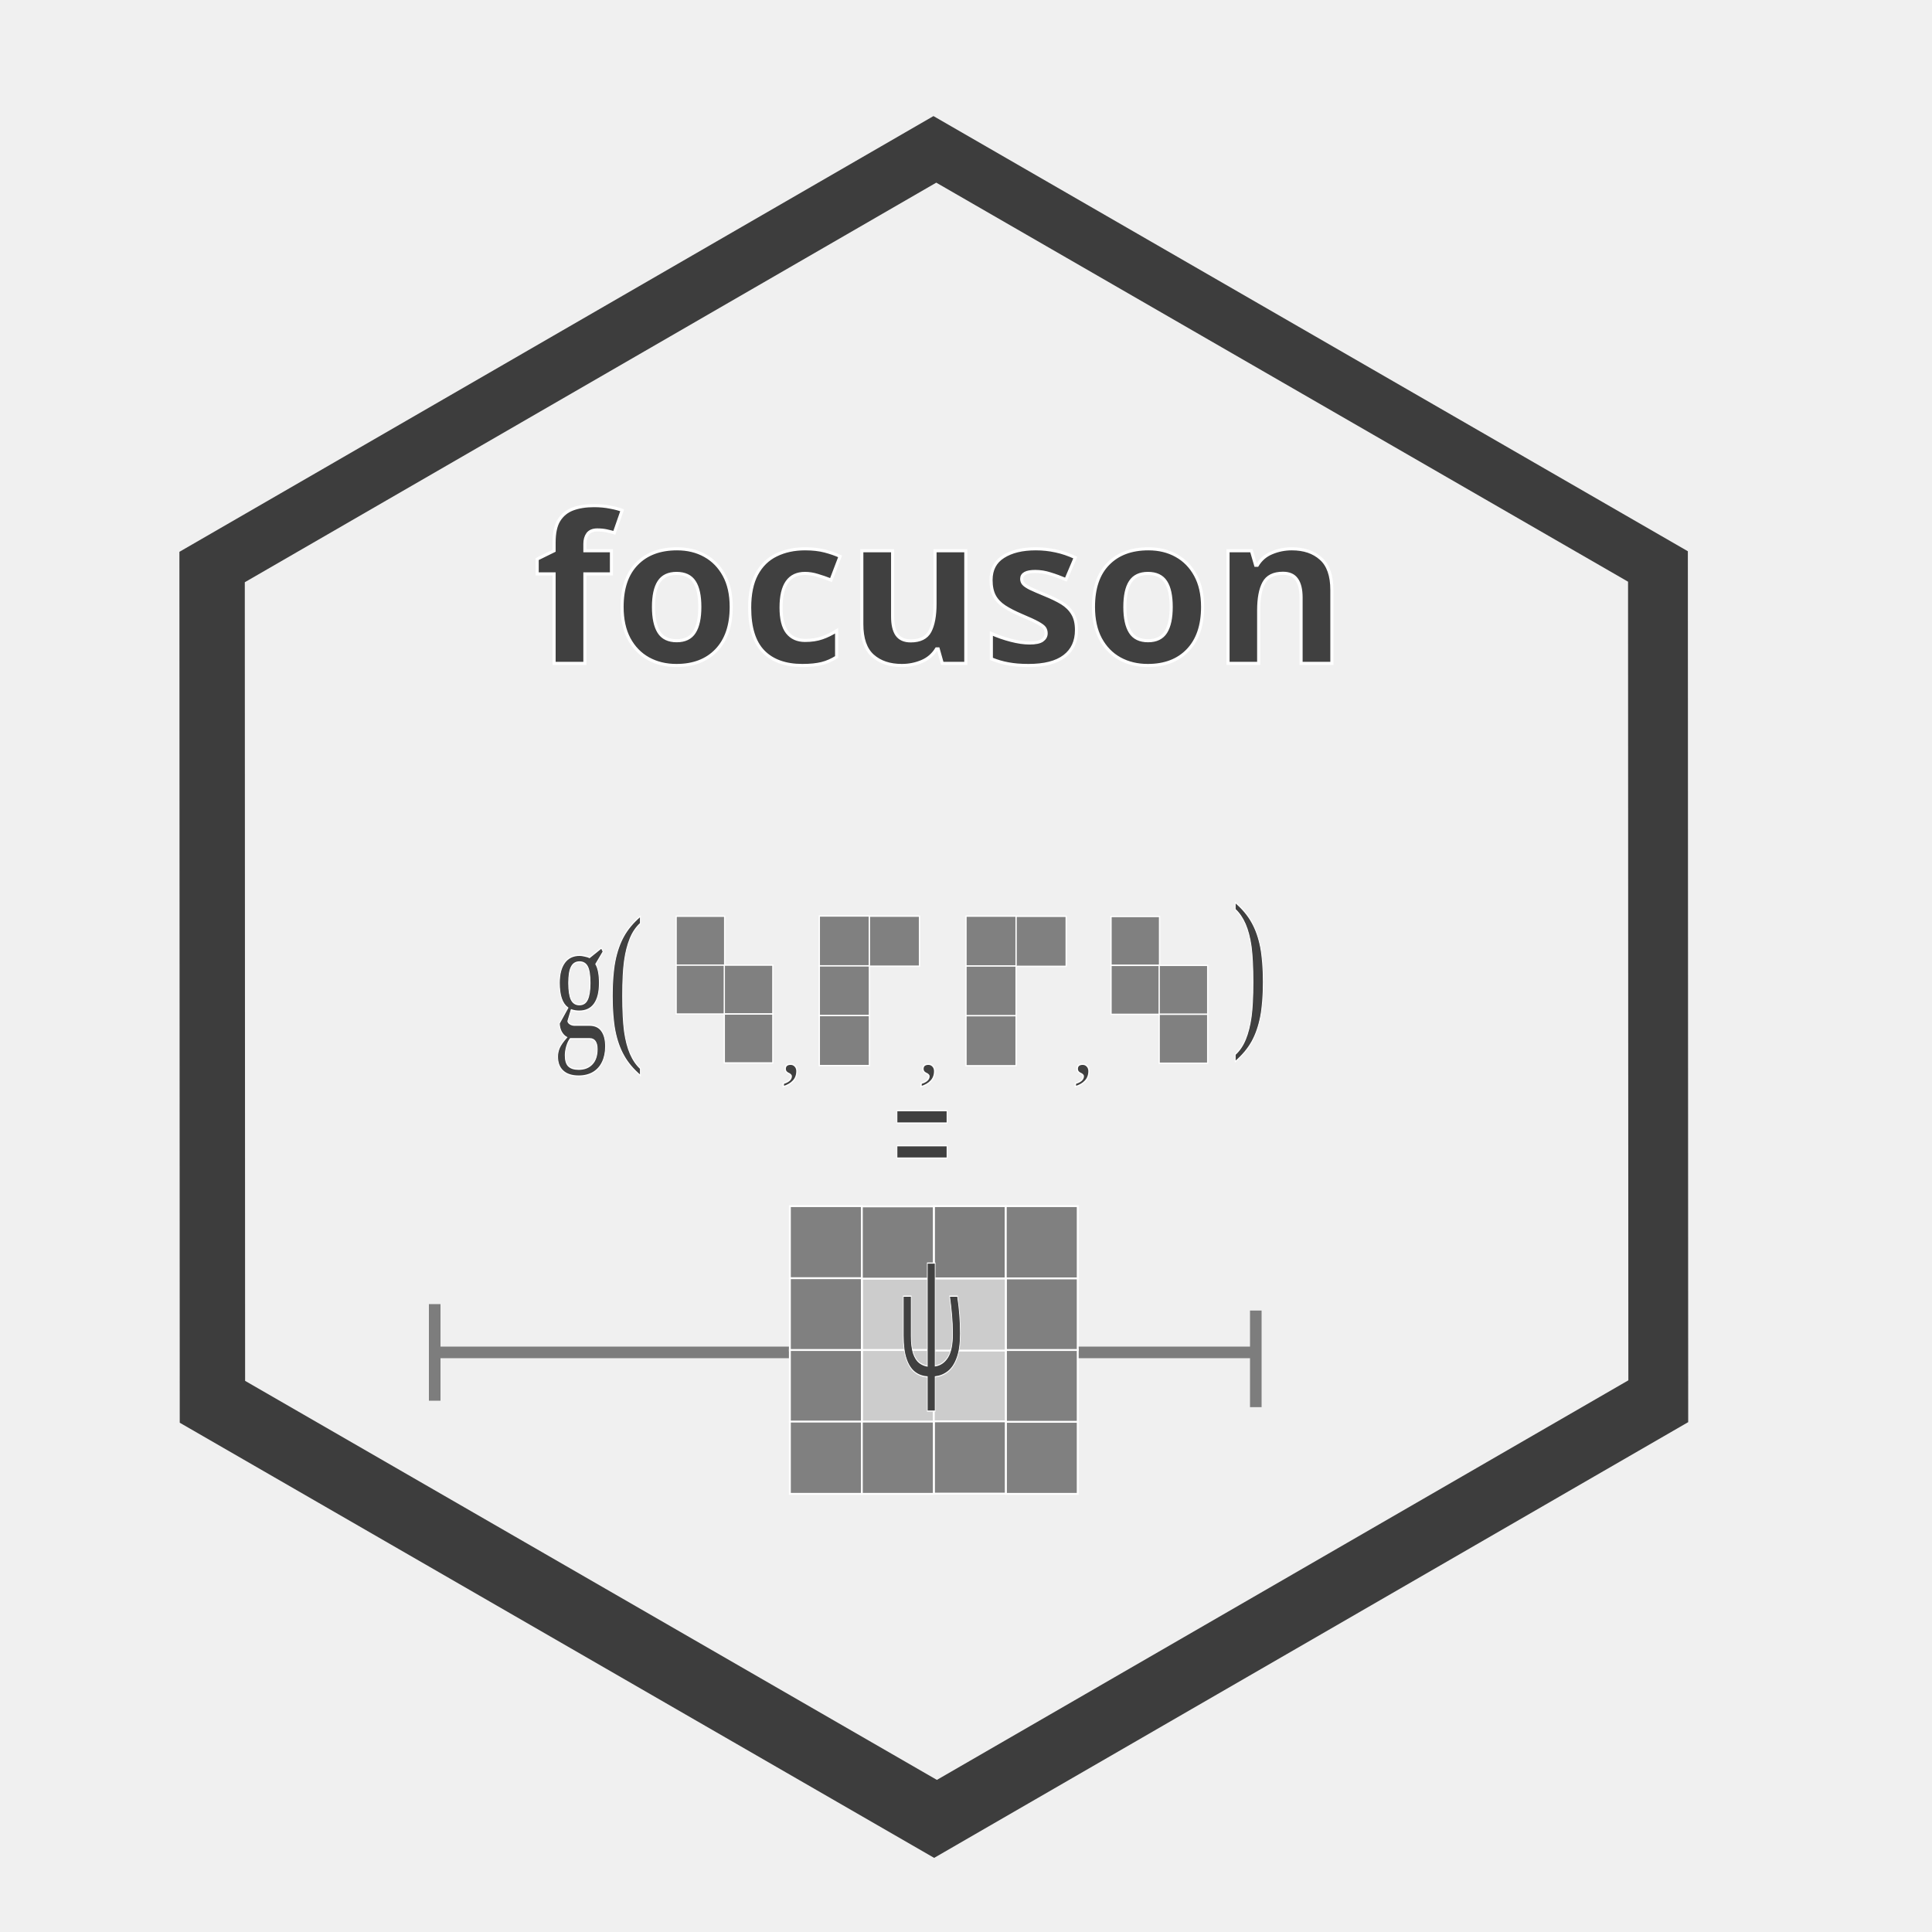
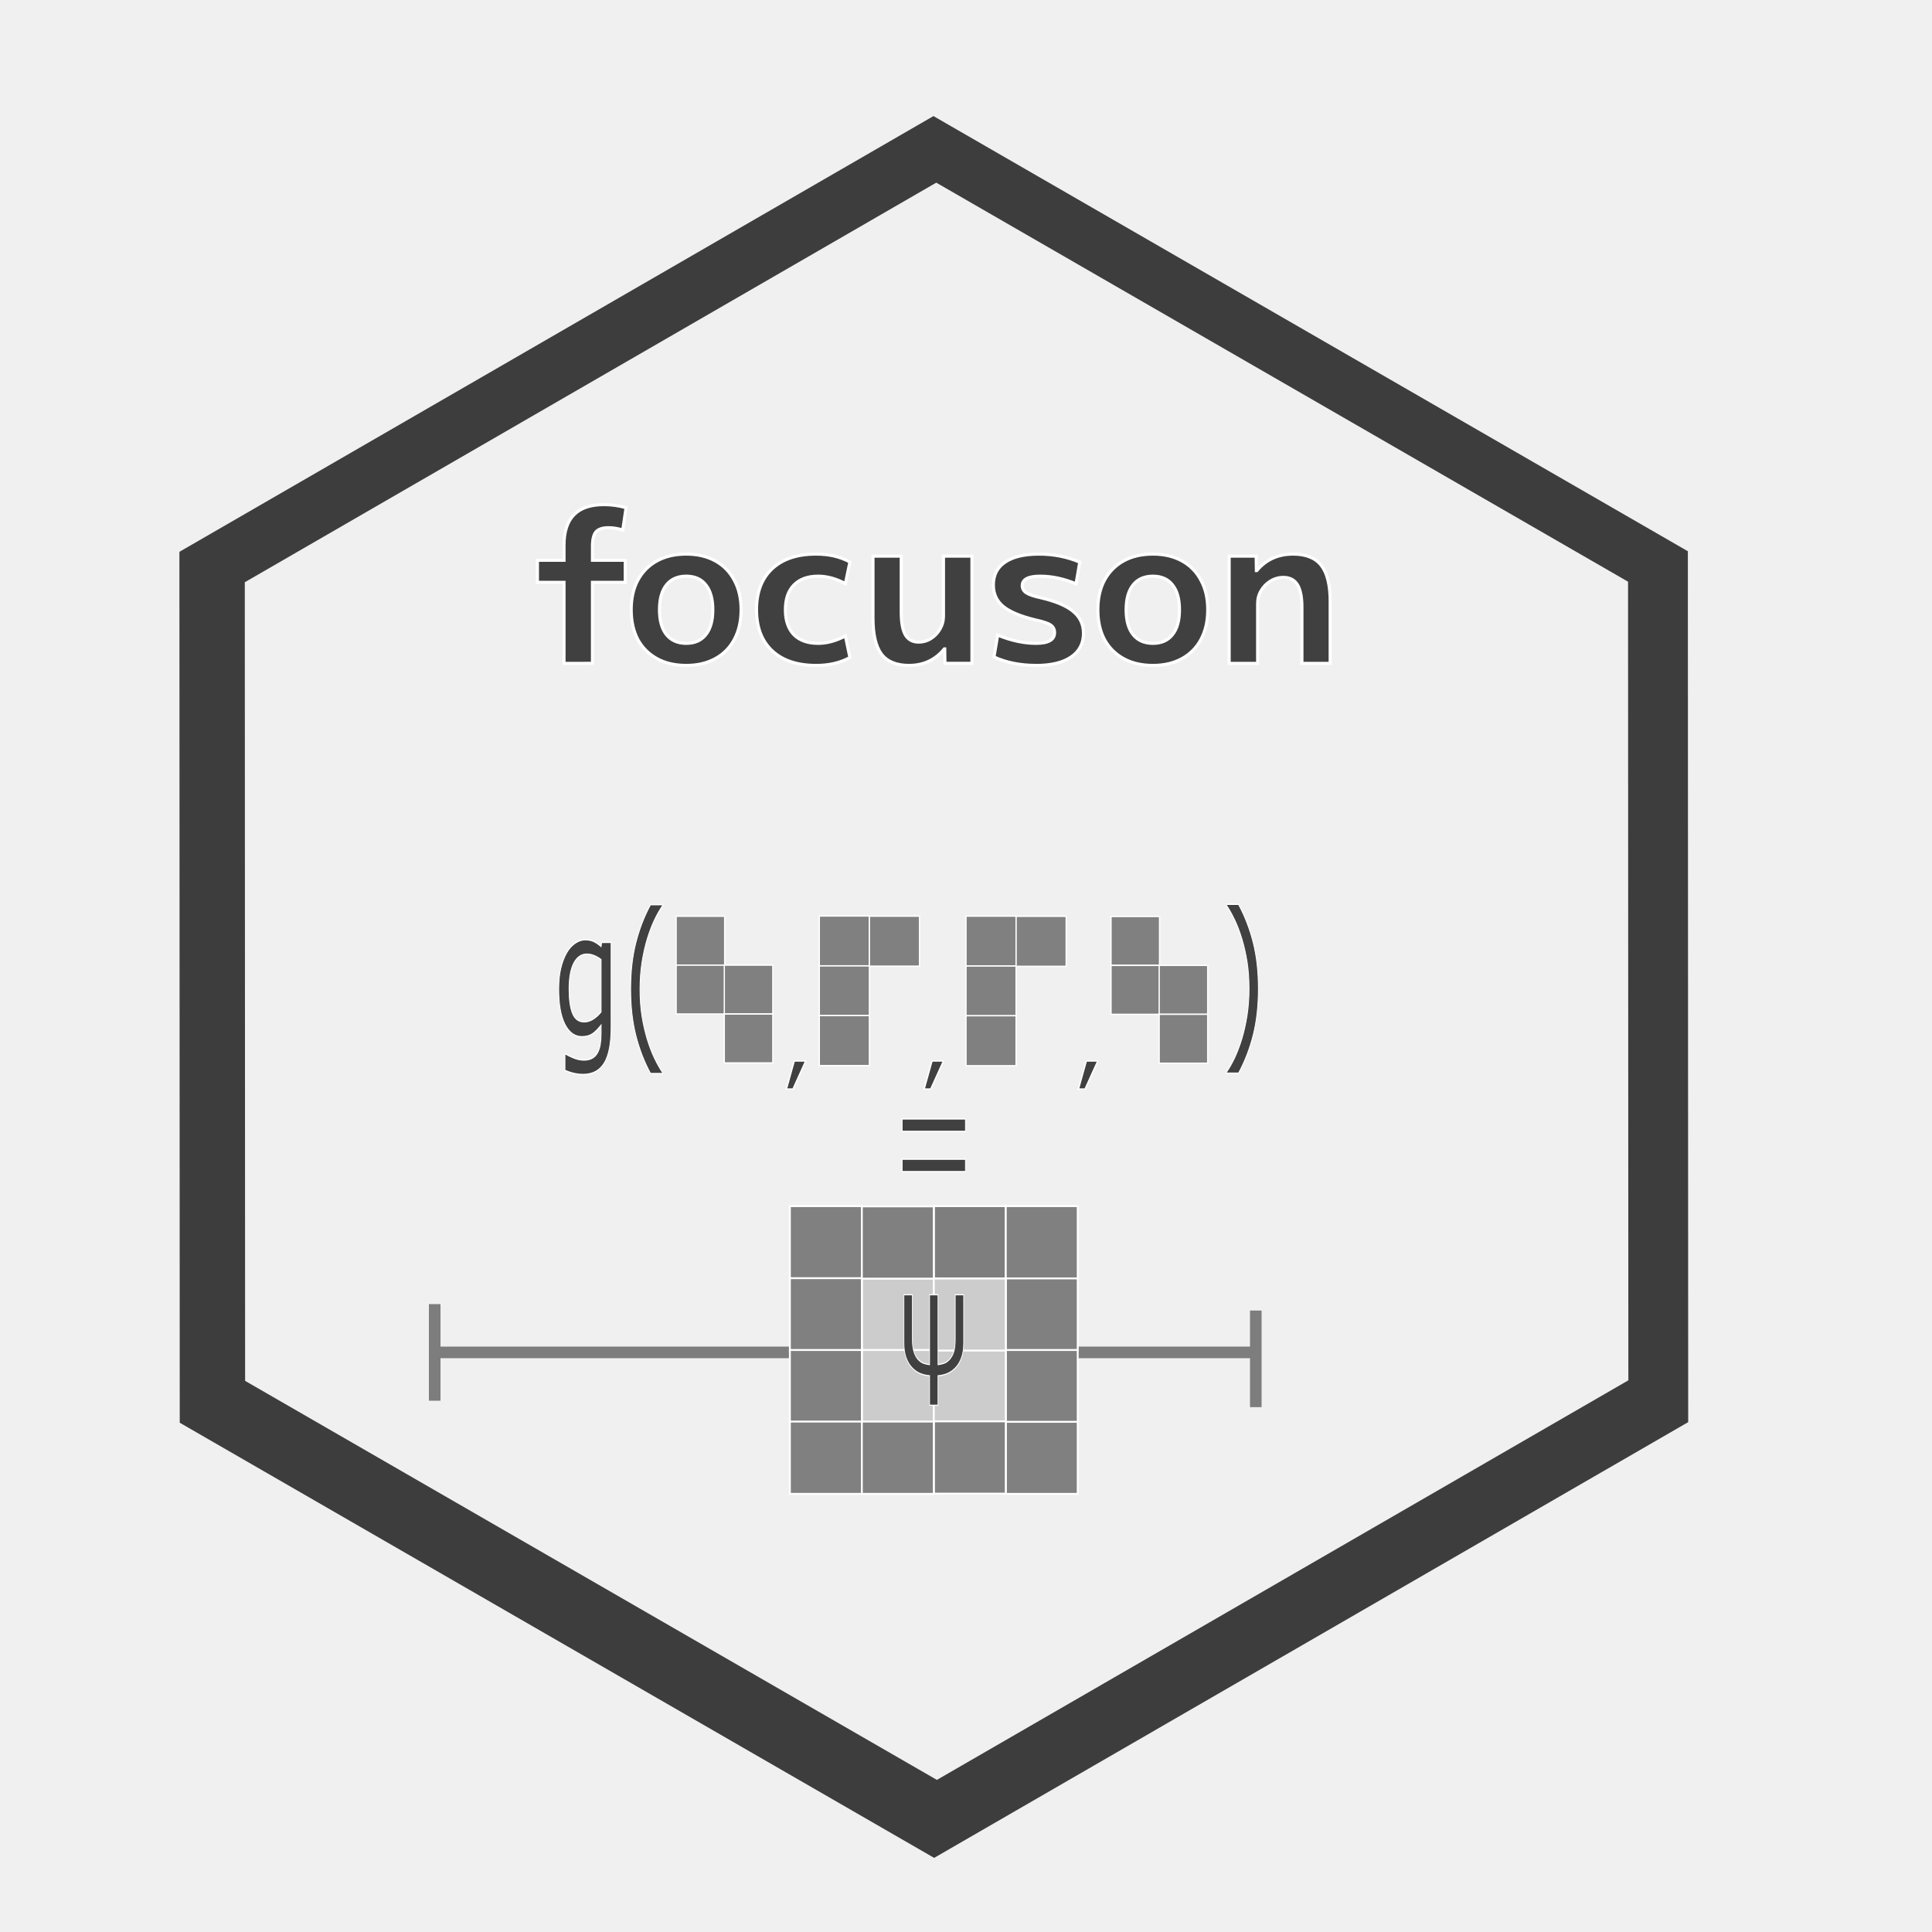
<svg xmlns="http://www.w3.org/2000/svg" id="svg823" version="1.1" viewBox="0 0 200 200" height="200mm" width="200mm">
  <defs id="defs817" />
  <g transform="translate(0,-97)" id="layer1">
    <g id="g2575">
      <g id="g1" transform="translate(9.918228e-7,0.667481)" style="fill:#808080;fill-opacity:1">
        <path style="fill:#808080;fill-opacity:1;stroke:#7d7d7d;stroke-width:1.2;stroke-dasharray:none;stroke-opacity:1" d="M 45,236.333 H 130 v 0" id="path1" />
        <path style="fill:#808080;fill-opacity:1;stroke:#7d7d7d;stroke-width:1.2;stroke-dasharray:none;stroke-opacity:1" d="m 45,231.333 v 10 0" id="path1-3-6-7" />
        <path style="fill:#808080;fill-opacity:1;stroke:#7d7d7d;stroke-width:1.2;stroke-dasharray:none;stroke-opacity:1" d="m 130,232 v 10 0" id="path1-3-6-7-8" />
      </g>
      <path style="opacity:1;fill:#3d3d3d;fill-opacity:1;stroke-width:0.612" d="M 365.223 45.418 L 70.195 215.906 L 70.328 556.65 L 365.488 726.906 L 660.516 556.42 L 660.383 215.676 L 365.223 45.418 z M 366.32 71.465 L 636.984 227.592 L 637.105 540.059 L 366.564 696.396 L 95.9 540.27 L 95.777 227.805 L 366.32 71.465 z " id="path1388" transform="matrix(0.2645833,0,0,0.2645833,0,97)" />
      <g id="g3" transform="translate(1.108831,0.7745896)">
-         <text xml:space="preserve" style="font-size:14.34px;writing-mode:lr-tb;direction:ltr;fill:#404040;fill-opacity:1;stroke:#ffffff;stroke-width:0.108;stroke-opacity:1" x="115.607" y="173.442" id="text19-9-9" transform="scale(0.7881576,1.268782)">
-           <tspan id="tspan19-3-0" style="font-style:normal;font-variant:normal;font-weight:normal;font-stretch:normal;font-size:14.34px;font-family:'M PLUS 2';-inkscape-font-specification:'M PLUS 2, ';fill:#404040;fill-opacity:1;stroke-width:0.108" x="115.607" y="173.442">=</tspan>
-         </text>
+         <path style="font-size:14.34px;font-family:'M PLUS 2';-inkscape-font-specification:'M PLUS 2, ';fill:#404040;stroke:#ffffff;stroke-width:0.108" d="m 117.084,168.15 v -1.018 h 8.317 v 1.018 z m 0,3.284 v -1.018 h 8.317 v 1.018 z" id="text19-9-9" transform="scale(0.7881576,1.268782)" aria-label="=" />
      </g>
      <text xml:space="preserve" style="font-size:35.278px;writing-mode:lr-tb;direction:ltr;fill:#7e7e7e;fill-opacity:1;stroke:#ffffff;stroke-width:0.265;stroke-opacity:1" x="46.58" y="211.853" id="text19-2">
        <tspan id="tspan19-0" style="font-size:35.278px;stroke-width:0.265" x="46.58" y="211.853" />
      </text>
      <g id="g21" transform="matrix(0.9563133,0,0,0.9993633,1.607937,1.329107)">
-         <rect style="fill:#808080;fill-opacity:1;stroke:#ffffff;stroke-width:0.14;stroke-opacity:1" id="rect1-8-3-2" width="5.422" height="5.183" x="87.008" y="190.615" />
-         <rect style="fill:#808080;fill-opacity:1;stroke:#ffffff;stroke-width:0.14;stroke-opacity:1" id="rect1-8-3-2-0" width="5.422" height="5.183" x="87.008" y="195.78" />
-         <rect style="fill:#808080;fill-opacity:1;stroke:#ffffff;stroke-width:0.14;stroke-opacity:1" id="rect1-8-3-2-0-3" width="5.422" height="5.183" x="87.008" y="200.928" />
-         <rect style="fill:#808080;fill-opacity:1;stroke:#ffffff;stroke-width:0.14;stroke-opacity:1" id="rect1-8-3-2-0-3-9" width="5.422" height="5.183" x="92.43" y="190.632" />
+         <path id="rect1-8-3-2" style="fill:#808080;stroke:#ffffff;stroke-width:0.14" d="m 87.008,190.615 h 5.422 v 5.183 h -5.422 z" />
+         <path id="rect1-8-3-2-0" style="fill:#808080;stroke:#ffffff;stroke-width:0.14" d="m 87.008,195.78 h 5.422 v 5.183 h -5.422 z" />
+         <path id="rect1-8-3-2-0-3" style="fill:#808080;stroke:#ffffff;stroke-width:0.14" d="m 87.008,200.928 h 5.422 v 5.183 h -5.422 z" />
+         <path id="rect1-8-3-2-0-3-9" style="fill:#808080;stroke:#ffffff;stroke-width:0.14" d="m 92.43,190.632 h 5.422 v 5.183 h -5.422 z" />
      </g>
      <g id="g21-0" transform="matrix(0.9563133,0,0,0.9993633,16.79285,1.344308)">
-         <rect style="fill:#808080;fill-opacity:1;stroke:#ffffff;stroke-width:0.14;stroke-opacity:1" id="rect1-8-3-2-2" width="5.422" height="5.183" x="87.008" y="190.615" />
-         <rect style="fill:#808080;fill-opacity:1;stroke:#ffffff;stroke-width:0.14;stroke-opacity:1" id="rect1-8-3-2-0-39" width="5.422" height="5.183" x="87.008" y="195.78" />
-         <rect style="fill:#808080;fill-opacity:1;stroke:#ffffff;stroke-width:0.14;stroke-opacity:1" id="rect1-8-3-2-0-3-97" width="5.422" height="5.183" x="87.008" y="200.928" />
-         <rect style="fill:#808080;fill-opacity:1;stroke:#ffffff;stroke-width:0.14;stroke-opacity:1" id="rect1-8-3-2-0-3-9-03" width="5.422" height="5.183" x="92.43" y="190.632" />
+         <path id="rect1-8-3-2-2" style="fill:#808080;stroke:#ffffff;stroke-width:0.14" d="m 87.008,190.615 h 5.422 v 5.183 h -5.422 z" />
+         <path id="rect1-8-3-2-0-39" style="fill:#808080;stroke:#ffffff;stroke-width:0.14" d="m 87.008,195.78 h 5.422 v 5.183 h -5.422 z" />
+         <path id="rect1-8-3-2-0-3-97" style="fill:#808080;stroke:#ffffff;stroke-width:0.14" d="m 87.008,200.928 h 5.422 v 5.183 h -5.422 z" />
+         <path id="rect1-8-3-2-0-3-9-03" style="fill:#808080;stroke:#ffffff;stroke-width:0.14" d="m 92.43,190.632 h 5.422 v 5.183 h -5.422 z" />
      </g>
      <g id="g22" transform="matrix(0.919463,0,0,0.9832938,4.950616,4.366352)">
-         <rect style="fill:#808080;fill-opacity:1;stroke:#ffffff;stroke-width:0.14;stroke-opacity:1" id="rect1-8-3-2-0-3-9-0" width="5.148" height="5.458" x="190.667" y="-76.201" transform="rotate(90)" />
-         <rect style="fill:#808080;fill-opacity:1;stroke:#ffffff;stroke-width:0.14;stroke-opacity:1" id="rect1-8-3-2-0-3-9-0-9" width="5.148" height="5.458" x="195.815" y="-76.201" transform="rotate(90)" />
-         <rect style="fill:#808080;fill-opacity:1;stroke:#ffffff;stroke-width:0.14;stroke-opacity:1" id="rect1-8-3-2-0-3-9-0-9-6" width="5.148" height="5.458" x="195.815" y="-81.623" transform="rotate(90)" />
-         <rect style="fill:#808080;fill-opacity:1;stroke:#ffffff;stroke-width:0.14;stroke-opacity:1" id="rect1-8-3-2-0-3-9-0-9-6-7-2" width="5.148" height="5.458" x="200.963" y="-81.623" transform="rotate(90)" />
+         <path id="rect1-8-3-2-0-3-9-0" style="fill:#808080;stroke:#ffffff;stroke-width:0.14" transform="rotate(90)" d="m 190.667,-76.201 h 5.148 v 5.458 h -5.148 z" />
+         <path id="rect1-8-3-2-0-3-9-0-9" style="fill:#808080;stroke:#ffffff;stroke-width:0.14" transform="rotate(90)" d="m 195.815,-76.201 h 5.148 v 5.458 h -5.148 z" />
+         <path id="rect1-8-3-2-0-3-9-0-9-6" style="fill:#808080;stroke:#ffffff;stroke-width:0.14" transform="rotate(90)" d="m 195.815,-81.623 h 5.148 v 5.458 h -5.148 z" />
+         <path id="rect1-8-3-2-0-3-9-0-9-6-7-2" style="fill:#808080;stroke:#ffffff;stroke-width:0.14" transform="rotate(90)" d="m 200.963,-81.623 h 5.148 v 5.458 h -5.148 z" />
      </g>
      <g id="g22-5" transform="matrix(0.919463,0,0,0.9832938,49.96937,4.394194)">
-         <rect style="fill:#808080;fill-opacity:1;stroke:#ffffff;stroke-width:0.14;stroke-opacity:1" id="rect1-8-3-2-0-3-9-0-7" width="5.148" height="5.458" x="190.667" y="-76.201" transform="rotate(90)" />
-         <rect style="fill:#808080;fill-opacity:1;stroke:#ffffff;stroke-width:0.14;stroke-opacity:1" id="rect1-8-3-2-0-3-9-0-9-62" width="5.148" height="5.458" x="195.815" y="-76.201" transform="rotate(90)" />
-         <rect style="fill:#808080;fill-opacity:1;stroke:#ffffff;stroke-width:0.14;stroke-opacity:1" id="rect1-8-3-2-0-3-9-0-9-6-7" width="5.148" height="5.458" x="195.815" y="-81.623" transform="rotate(90)" />
-         <rect style="fill:#808080;fill-opacity:1;stroke:#ffffff;stroke-width:0.14;stroke-opacity:1" id="rect1-8-3-2-0-3-9-0-9-6-7-2-0" width="5.148" height="5.458" x="200.963" y="-81.623" transform="rotate(90)" />
+         <path id="rect1-8-3-2-0-3-9-0-7" style="fill:#808080;stroke:#ffffff;stroke-width:0.14" transform="rotate(90)" d="m 190.667,-76.201 h 5.148 v 5.458 h -5.148 z" />
+         <path id="rect1-8-3-2-0-3-9-0-9-62" style="fill:#808080;stroke:#ffffff;stroke-width:0.14" transform="rotate(90)" d="m 195.815,-76.201 h 5.148 v 5.458 h -5.148 z" />
+         <path id="rect1-8-3-2-0-3-9-0-9-6-7" style="fill:#808080;stroke:#ffffff;stroke-width:0.14" transform="rotate(90)" d="m 195.815,-81.623 h 5.148 v 5.458 h -5.148 z" />
+         <path id="rect1-8-3-2-0-3-9-0-9-6-7-2-0" style="fill:#808080;stroke:#ffffff;stroke-width:0.14" transform="rotate(90)" d="m 200.963,-81.623 h 5.148 v 5.458 h -5.148 z" />
      </g>
-       <text xml:space="preserve" style="font-size:14.34px;writing-mode:lr-tb;direction:ltr;fill:#404040;fill-opacity:1;stroke:#ffffff;stroke-width:0.108;stroke-opacity:1" x="72.628" y="161.158" id="text19" transform="scale(0.7881576,1.268782)">
-         <tspan id="tspan19" style="font-size:14.34px;fill:#404040;fill-opacity:1;stroke-width:0.108" x="72.628" y="161.158">g(</tspan>
-       </text>
-       <text xml:space="preserve" style="font-size:14.34px;writing-mode:lr-tb;direction:ltr;fill:#404040;fill-opacity:1;stroke:#ffffff;stroke-width:0.108;stroke-opacity:1" x="-166.552" y="-153.119" id="text19-0" transform="scale(-0.7881576,-1.268782)">
-         <tspan id="tspan19-9" style="font-size:14.34px;fill:#404040;fill-opacity:1;stroke-width:0.108" x="-166.552" y="-153.119">(</tspan>
-       </text>
-       <text xml:space="preserve" style="font-size:9.319px;writing-mode:lr-tb;direction:ltr;fill:#404040;fill-opacity:1;stroke:#ffffff;stroke-width:0.14;stroke-opacity:1" x="78.656" y="213.558" id="text20-0" transform="scale(1.026242,0.9744293)">
-         <tspan id="tspan20-1" style="font-size:9.319px;fill:#404040;fill-opacity:1;stroke-width:0.14" x="78.656" y="213.558">,</tspan>
-       </text>
-       <text xml:space="preserve" style="font-size:9.319px;writing-mode:lr-tb;direction:ltr;fill:#404040;fill-opacity:1;stroke:#ffffff;stroke-width:0.14;stroke-opacity:1" x="92.552" y="213.558" id="text20-0-2" transform="scale(1.026242,0.9744293)">
-         <tspan id="tspan20-1-3" style="font-size:9.319px;fill:#404040;fill-opacity:1;stroke-width:0.14" x="92.552" y="213.558">,</tspan>
-       </text>
-       <text xml:space="preserve" style="font-size:9.319px;writing-mode:lr-tb;direction:ltr;fill:#404040;fill-opacity:1;stroke:#ffffff;stroke-width:0.14;stroke-opacity:1" x="108.118" y="213.558" id="text20-0-2-5" transform="scale(1.026242,0.9744293)">
-         <tspan id="tspan20-1-3-5" style="font-size:9.319px;fill:#404040;fill-opacity:1;stroke-width:0.14" x="108.118" y="213.558">,</tspan>
-       </text>
+       <path d="m 80.267,160.268 q 0,1.989 -0.903,2.92 -0.903,0.931 -2.78,0.931 -0.623,0 -1.218,-0.091 -0.588,-0.084 -1.162,-0.245 v -1.344 h 0.07 q 0.322,0.126 1.022,0.308 0.7,0.189 1.4,0.189 0.672,0 1.113,-0.161 0.441,-0.161 0.686,-0.448 0.245,-0.273 0.35,-0.658 0.105,-0.385 0.105,-0.861 v -0.714 q -0.595,0.476 -1.141,0.714 -0.539,0.231 -1.379,0.231 -1.4,0 -2.227,-1.008 -0.819,-1.015 -0.819,-2.857 0,-1.008 0.28,-1.736 0.287,-0.735 0.777,-1.267 0.455,-0.497 1.106,-0.77 0.651,-0.28 1.295,-0.28 0.679,0 1.134,0.14 0.462,0.133 0.973,0.413 l 0.084,-0.336 h 1.232 z m -1.316,-1.26 v -4.264 q -0.525,-0.238 -0.98,-0.336 -0.448,-0.105 -0.896,-0.105 -1.085,0 -1.708,0.728 -0.623,0.728 -0.623,2.115 0,1.316 0.462,1.996 0.462,0.679 1.533,0.679 0.574,0 1.148,-0.217 0.581,-0.224 1.064,-0.595 z m 8.094,5.034 h -1.603 q -1.239,-1.421 -1.925,-3.102 -0.686,-1.68 -0.686,-3.788 0,-2.108 0.686,-3.788 0.686,-1.68 1.925,-3.102 h 1.603 v 0.07 q -0.567,0.511 -1.085,1.183 -0.511,0.665 -0.952,1.554 -0.42,0.861 -0.686,1.897 -0.259,1.036 -0.259,2.185 0,1.197 0.252,2.192 0.259,0.994 0.693,1.89 0.42,0.861 0.959,1.554 0.539,0.7 1.078,1.183 z" id="text19" style="font-size:14.34px;fill:#404040;stroke:#ffffff;stroke-width:0.108" transform="scale(0.7881576,1.268782)" aria-label="g(" />
+       <path d="m -161.07,-150.234 h -1.603 q -1.239,-1.421 -1.925,-3.102 -0.686,-1.68 -0.686,-3.788 0,-2.108 0.686,-3.788 0.686,-1.68 1.925,-3.102 h 1.603 v 0.07 q -0.567,0.511 -1.085,1.183 -0.511,0.665 -0.952,1.554 -0.42,0.861 -0.686,1.897 -0.259,1.036 -0.259,2.185 0,1.197 0.252,2.192 0.259,0.994 0.693,1.89 0.42,0.861 0.959,1.554 0.539,0.7 1.078,1.183 z" id="text19-0" style="font-size:14.34px;fill:#404040;stroke:#ffffff;stroke-width:0.108" transform="scale(-0.7881576,-1.268782)" aria-label="(" />
+       <path d="m 81.273,212.261 -1.283,2.98 h -0.664 l 0.792,-2.98 z" id="text20-0" style="font-size:9.319px;fill:#404040;stroke:#ffffff;stroke-width:0.14" transform="scale(1.026242,0.9744293)" aria-label="," />
+       <path d="m 95.169,212.261 -1.283,2.98 h -0.664 l 0.792,-2.98 z" id="text20-0-2" style="font-size:9.319px;fill:#404040;stroke:#ffffff;stroke-width:0.14" transform="scale(1.026242,0.9744293)" aria-label="," />
+       <path d="m 110.735,212.261 -1.283,2.98 h -0.664 l 0.792,-2.98 z" id="text20-0-2-5" style="font-size:9.319px;fill:#404040;stroke:#ffffff;stroke-width:0.14" transform="scale(1.026242,0.9744293)" aria-label="," />
      <text xml:space="preserve" style="font-style:normal;font-variant:normal;font-weight:normal;font-stretch:normal;font-size:17.639px;font-family:'M PLUS 2';-inkscape-font-specification:'M PLUS 2, ';writing-mode:lr-tb;direction:ltr;fill:#b4b4b4;fill-opacity:1;stroke:#ffffff;stroke-width:0.265" x="35" y="232" id="text1">
        <tspan id="tspan1" style="stroke-width:0.265" x="35" y="232" />
      </text>
-       <rect style="fill:#808080;fill-opacity:1;stroke:#ffffff;stroke-width:0.197;stroke-opacity:1" id="rect1-8-3-2-03-3" width="7.45" height="7.484" x="-111.566" y="-251.645" transform="scale(-1)" />
-       <rect style="fill:#808080;fill-opacity:1;stroke:#ffffff;stroke-width:0.197;stroke-opacity:1" id="rect1-8-3-2-0-2-7" width="7.45" height="7.484" x="-111.566" y="-244.185" transform="scale(-1)" />
-       <rect style="fill:#808080;fill-opacity:1;stroke:#ffffff;stroke-width:0.197;stroke-opacity:1" id="rect1-8-3-2-0-3-6-8" width="7.45" height="7.484" x="-111.566" y="-236.751" transform="scale(-1)" />
-       <rect style="fill:#cccccc;fill-opacity:1;stroke:#ffffff;stroke-width:0.197;stroke-opacity:1" id="rect1-8-3-2-0-3-6-8-9" width="7.45" height="7.484" x="-96.667" y="-236.811" transform="scale(-1)" />
-       <rect style="fill:#cccccc;fill-opacity:1;stroke:#ffffff;stroke-width:0.197;stroke-opacity:1" id="rect1-8-3-2-0-3-6-8-9-8" width="7.45" height="7.484" x="-96.667" y="-244.235" transform="scale(-1)" />
-       <rect style="fill:#cccccc;fill-opacity:1;stroke:#ffffff;stroke-width:0.197;stroke-opacity:1" id="rect1-8-3-2-0-3-6-8-9-8-2" width="7.45" height="7.484" x="-104.117" y="-244.185" transform="scale(-1)" />
-       <rect style="fill:#cccccc;fill-opacity:1;stroke:#ffffff;stroke-width:0.197;stroke-opacity:1" id="rect1-8-3-2-0-3-6-8-9-8-2-8" width="7.45" height="7.484" x="-104.117" y="-236.811" transform="scale(-1)" />
-       <rect style="fill:#808080;fill-opacity:1;stroke:#ffffff;stroke-width:0.197;stroke-opacity:1" id="rect1-8-3-2-0-3-9-9-8" width="7.45" height="7.484" x="-104.117" y="-251.62" transform="scale(-1)" />
-       <rect style="fill:#7e7e7e;fill-opacity:1;stroke:#ffffff;stroke-width:0.197;stroke-opacity:1" id="rect1-8-3-2-0-3-9-0-9-6-3-1" width="7.45" height="7.484" x="96.667" y="221.857" />
-       <rect style="fill:#808080;fill-opacity:1;stroke:#ffffff;stroke-width:0.197;stroke-opacity:1" id="rect1-8-3-2-0-3-9-0-9-6-7-2-5-7" width="7.45" height="7.484" x="104.117" y="221.857" />
-       <rect style="fill:#808080;fill-opacity:1;stroke:#ffffff;stroke-width:0.197;stroke-opacity:1" id="rect1-8-3-2-6" width="7.45" height="7.484" x="81.768" y="221.857" />
-       <rect style="fill:#808080;fill-opacity:1;stroke:#ffffff;stroke-width:0.197;stroke-opacity:1" id="rect1-8-3-2-0-5" width="7.45" height="7.484" x="81.768" y="229.317" />
-       <rect style="fill:#808080;fill-opacity:1;stroke:#ffffff;stroke-width:0.197;stroke-opacity:1" id="rect1-8-3-2-0-3-5" width="7.45" height="7.484" x="81.768" y="236.751" />
-       <rect style="fill:#808080;fill-opacity:1;stroke:#ffffff;stroke-width:0.197;stroke-opacity:1" id="rect1-8-3-2-0-3-9-8" width="7.45" height="7.484" x="89.217" y="221.882" />
-       <rect style="fill:#808080;fill-opacity:1;stroke:#ffffff;stroke-width:0.197;stroke-opacity:1" id="rect1-8-3-2-0-3-9-0-8" width="7.45" height="7.484" x="81.768" y="244.16" />
-       <rect style="fill:#808080;fill-opacity:1;stroke:#ffffff;stroke-width:0.197;stroke-opacity:1" id="rect1-8-3-2-0-3-9-0-9-4" width="7.45" height="7.484" x="89.217" y="244.16" />
-       <text xml:space="preserve" style="font-size:12.072px;writing-mode:lr-tb;direction:ltr;fill:#404040;fill-opacity:1;stroke:#ffffff;stroke-width:0.091;stroke-opacity:1" x="117.689" y="188.675" id="text19-9-3" transform="scale(0.7881576,1.268782)">
-         <tspan id="tspan19-3-9" style="font-style:normal;font-variant:normal;font-weight:normal;font-stretch:normal;font-size:12.072px;font-family:'M PLUS 2';-inkscape-font-specification:'M PLUS 2, ';fill:#404040;fill-opacity:1;stroke-width:0.091" x="117.689" y="188.675">ψ</tspan>
-       </text>
-       <text xml:space="preserve" style="font-size:21.338px;writing-mode:lr-tb;direction:ltr;fill:#404040;fill-opacity:1;stroke:#ffffff;stroke-width:0.32" x="55.186" y="165.67" id="text88">
-         <tspan id="tspan88" style="font-style:normal;font-variant:normal;font-weight:bold;font-stretch:normal;font-family:'M PLUS 2';-inkscape-font-specification:'M PLUS 2, ';fill:#404040;fill-opacity:1;stroke-width:0.32" x="55.186" y="165.67">focuson</tspan>
-       </text>
+       <path id="rect1-8-3-2-03-3" style="fill:#808080;stroke:#ffffff;stroke-width:0.197" transform="scale(-1)" d="m -111.566,-251.645 h 7.45 v 7.484 h -7.45 z" />
+       <path id="rect1-8-3-2-0-2-7" style="fill:#808080;stroke:#ffffff;stroke-width:0.197" transform="scale(-1)" d="m -111.566,-244.185 h 7.45 v 7.484 h -7.45 z" />
+       <path id="rect1-8-3-2-0-3-6-8" style="fill:#808080;stroke:#ffffff;stroke-width:0.197" transform="scale(-1)" d="m -111.566,-236.751 h 7.45 v 7.484 h -7.45 z" />
+       <path id="rect1-8-3-2-0-3-6-8-9" style="fill:#cccccc;stroke:#ffffff;stroke-width:0.197" transform="scale(-1)" d="m -96.667,-236.811 h 7.45 v 7.484 h -7.45 z" />
+       <path id="rect1-8-3-2-0-3-6-8-9-8" style="fill:#cccccc;stroke:#ffffff;stroke-width:0.197" transform="scale(-1)" d="m -96.667,-244.235 h 7.45 v 7.484 h -7.45 z" />
+       <path id="rect1-8-3-2-0-3-6-8-9-8-2" style="fill:#cccccc;stroke:#ffffff;stroke-width:0.197" transform="scale(-1)" d="m -104.117,-244.185 h 7.45 v 7.484 h -7.45 z" />
+       <path id="rect1-8-3-2-0-3-6-8-9-8-2-8" style="fill:#cccccc;stroke:#ffffff;stroke-width:0.197" transform="scale(-1)" d="m -104.117,-236.811 h 7.45 v 7.484 h -7.45 z" />
+       <path id="rect1-8-3-2-0-3-9-9-8" style="fill:#808080;stroke:#ffffff;stroke-width:0.197" transform="scale(-1)" d="m -104.117,-251.62 h 7.45 v 7.484 h -7.45 z" />
+       <path id="rect1-8-3-2-0-3-9-0-9-6-3-1" style="fill:#7e7e7e;stroke:#ffffff;stroke-width:0.197" d="m 96.667,221.857 h 7.45 v 7.484 h -7.45 z" />
+       <path id="rect1-8-3-2-0-3-9-0-9-6-7-2-5-7" style="fill:#808080;stroke:#ffffff;stroke-width:0.197" d="m 104.117,221.857 h 7.45 v 7.484 h -7.45 z" />
+       <path id="rect1-8-3-2-6" style="fill:#808080;stroke:#ffffff;stroke-width:0.197" d="m 81.768,221.857 h 7.45 v 7.484 h -7.45 z" />
+       <path id="rect1-8-3-2-0-5" style="fill:#808080;stroke:#ffffff;stroke-width:0.197" d="m 81.768,229.317 h 7.45 v 7.484 h -7.45 z" />
+       <path id="rect1-8-3-2-0-3-5" style="fill:#808080;stroke:#ffffff;stroke-width:0.197" d="m 81.768,236.751 h 7.45 v 7.484 h -7.45 z" />
+       <path id="rect1-8-3-2-0-3-9-8" style="fill:#808080;stroke:#ffffff;stroke-width:0.197" d="m 89.217,221.882 h 7.45 v 7.484 H 89.217 Z" />
+       <path id="rect1-8-3-2-0-3-9-0-8" style="fill:#808080;stroke:#ffffff;stroke-width:0.197" d="m 81.768,244.16 h 7.45 v 7.484 h -7.45 z" />
+       <path id="rect1-8-3-2-0-3-9-0-9-4" style="fill:#808080;stroke:#ffffff;stroke-width:0.197" d="m 89.217,244.16 h 7.45 v 7.484 H 89.217 Z" />
+       <path style="font-size:12.072px;font-family:'M PLUS 2';-inkscape-font-specification:'M PLUS 2, ';fill:#404040;stroke:#ffffff;stroke-width:0.091" d="m 126.572,186.046 q 0,0.672 -0.283,1.167 -0.283,0.495 -0.749,0.808 -0.483,0.324 -1.073,0.489 -0.589,0.159 -1.267,0.189 v 2.405 h -1.102 v -2.405 q -0.678,-0.035 -1.267,-0.189 -0.584,-0.153 -1.073,-0.489 -0.472,-0.318 -0.755,-0.808 -0.277,-0.495 -0.277,-1.167 v -3.955 h 1.108 v 3.608 q 0,0.666 0.218,1.067 0.224,0.395 0.531,0.601 0.33,0.224 0.725,0.312 0.395,0.088 0.79,0.112 v -5.7 h 1.102 v 5.7 q 0.395,-0.029 0.79,-0.112 0.395,-0.083 0.725,-0.312 0.348,-0.236 0.548,-0.595 0.2,-0.365 0.2,-1.073 v -3.608 h 1.108 z" id="text19-9-3" transform="scale(0.7881576,1.268782)" aria-label="ψ" />
+       <path style="font-weight:bold;font-size:21.338px;font-family:'M PLUS 2';-inkscape-font-specification:'M PLUS 2, ';fill:#404040;stroke:#ffffff;stroke-width:0.32" d="m 58.387,165.67 v -8.386 h -2.753 v -2.283 h 2.753 v -1.558 q 0,-4.204 4.118,-4.204 1.216,0 2.304,0.32 l -0.341,2.304 q -0.768,-0.235 -1.472,-0.235 -0.918,0 -1.302,0.427 -0.363,0.427 -0.363,1.494 v 1.451 h 3.393 v 2.283 h -3.393 v 8.386 z m 12.653,0.213 q -1.75,0 -3.03,-0.704 -1.28,-0.704 -1.984,-1.984 -0.683,-1.302 -0.683,-3.073 0,-1.771 0.683,-3.051 0.704,-1.302 1.984,-2.006 1.28,-0.704 3.03,-0.704 1.728,0 3.009,0.704 1.28,0.704 1.963,2.006 0.704,1.28 0.704,3.051 0,1.771 -0.704,3.073 -0.683,1.28 -1.963,1.984 -1.28,0.704 -3.009,0.704 z m 0,-2.283 q 1.323,0 2.027,-0.896 0.725,-0.896 0.725,-2.582 0,-1.686 -0.725,-2.582 -0.704,-0.896 -2.027,-0.896 -1.323,0 -2.048,0.896 -0.725,0.896 -0.725,2.582 0,1.686 0.725,2.582 0.725,0.896 2.048,0.896 z m 13.443,2.283 q -2.923,0 -4.545,-1.515 -1.622,-1.515 -1.622,-4.246 0,-2.731 1.622,-4.246 1.622,-1.515 4.545,-1.515 0.982,0 1.835,0.192 0.854,0.192 1.664,0.619 l -0.469,2.24 q -1.451,-0.768 -2.817,-0.768 -1.622,0 -2.518,0.918 -0.875,0.896 -0.875,2.561 0,1.664 0.875,2.582 0.896,0.896 2.518,0.896 1.366,0 2.817,-0.768 l 0.469,2.24 q -0.811,0.427 -1.664,0.619 -0.854,0.192 -1.835,0.192 z m 9.623,0 q -1.963,0 -2.859,-1.174 -0.875,-1.174 -0.875,-3.734 v -6.401 h 2.923 v 5.825 q 0,1.579 0.427,2.326 0.448,0.747 1.387,0.747 0.683,0 1.259,-0.363 0.597,-0.384 0.939,-0.982 0.363,-0.619 0.363,-1.366 v -6.188 h 2.945 v 11.096 h -2.795 l -0.021,-1.494 h -0.043 q -1.408,1.707 -3.649,1.707 z m 13.165,0 q -2.475,0 -4.374,-0.875 l 0.384,-2.262 q 2.091,0.854 3.969,0.854 1.92,0 1.92,-1.11 0,-0.512 -0.405,-0.789 -0.405,-0.277 -1.6,-0.533 -2.283,-0.555 -3.307,-1.387 -1.024,-0.854 -1.024,-2.219 0,-1.558 1.216,-2.368 1.216,-0.832 3.521,-0.832 2.24,0 4.204,0.832 l -0.384,2.24 q -1.899,-0.789 -3.713,-0.789 -1.856,0 -1.856,0.982 0,0.469 0.427,0.747 0.427,0.277 1.515,0.512 2.283,0.533 3.329,1.408 1.067,0.875 1.067,2.262 0,1.579 -1.28,2.454 -1.28,0.875 -3.606,0.875 z m 12.077,0 q -1.75,0 -3.03,-0.704 -1.28,-0.704 -1.984,-1.984 -0.683,-1.302 -0.683,-3.073 0,-1.771 0.683,-3.051 0.704,-1.302 1.984,-2.006 1.28,-0.704 3.03,-0.704 1.728,0 3.009,0.704 1.28,0.704 1.963,2.006 0.704,1.28 0.704,3.051 0,1.771 -0.704,3.073 -0.683,1.28 -1.963,1.984 -1.28,0.704 -3.009,0.704 z m 0,-2.283 q 1.323,0 2.027,-0.896 0.725,-0.896 0.725,-2.582 0,-1.686 -0.725,-2.582 -0.704,-0.896 -2.027,-0.896 -1.323,0 -2.048,0.896 -0.725,0.896 -0.725,2.582 0,1.686 0.725,2.582 0.725,0.896 2.048,0.896 z m 7.895,2.07 v -11.096 h 2.795 l 0.021,1.494 h 0.043 q 1.43,-1.707 3.755,-1.707 2.006,0 2.923,1.174 0.918,1.174 0.918,3.734 v 6.401 h -2.923 v -5.825 q 0,-1.579 -0.469,-2.326 -0.469,-0.747 -1.451,-0.747 -0.725,0 -1.344,0.384 -0.597,0.363 -0.96,0.982 -0.363,0.597 -0.363,1.344 v 6.188 z" id="text88" aria-label="focuson" />
    </g>
  </g>
</svg>
